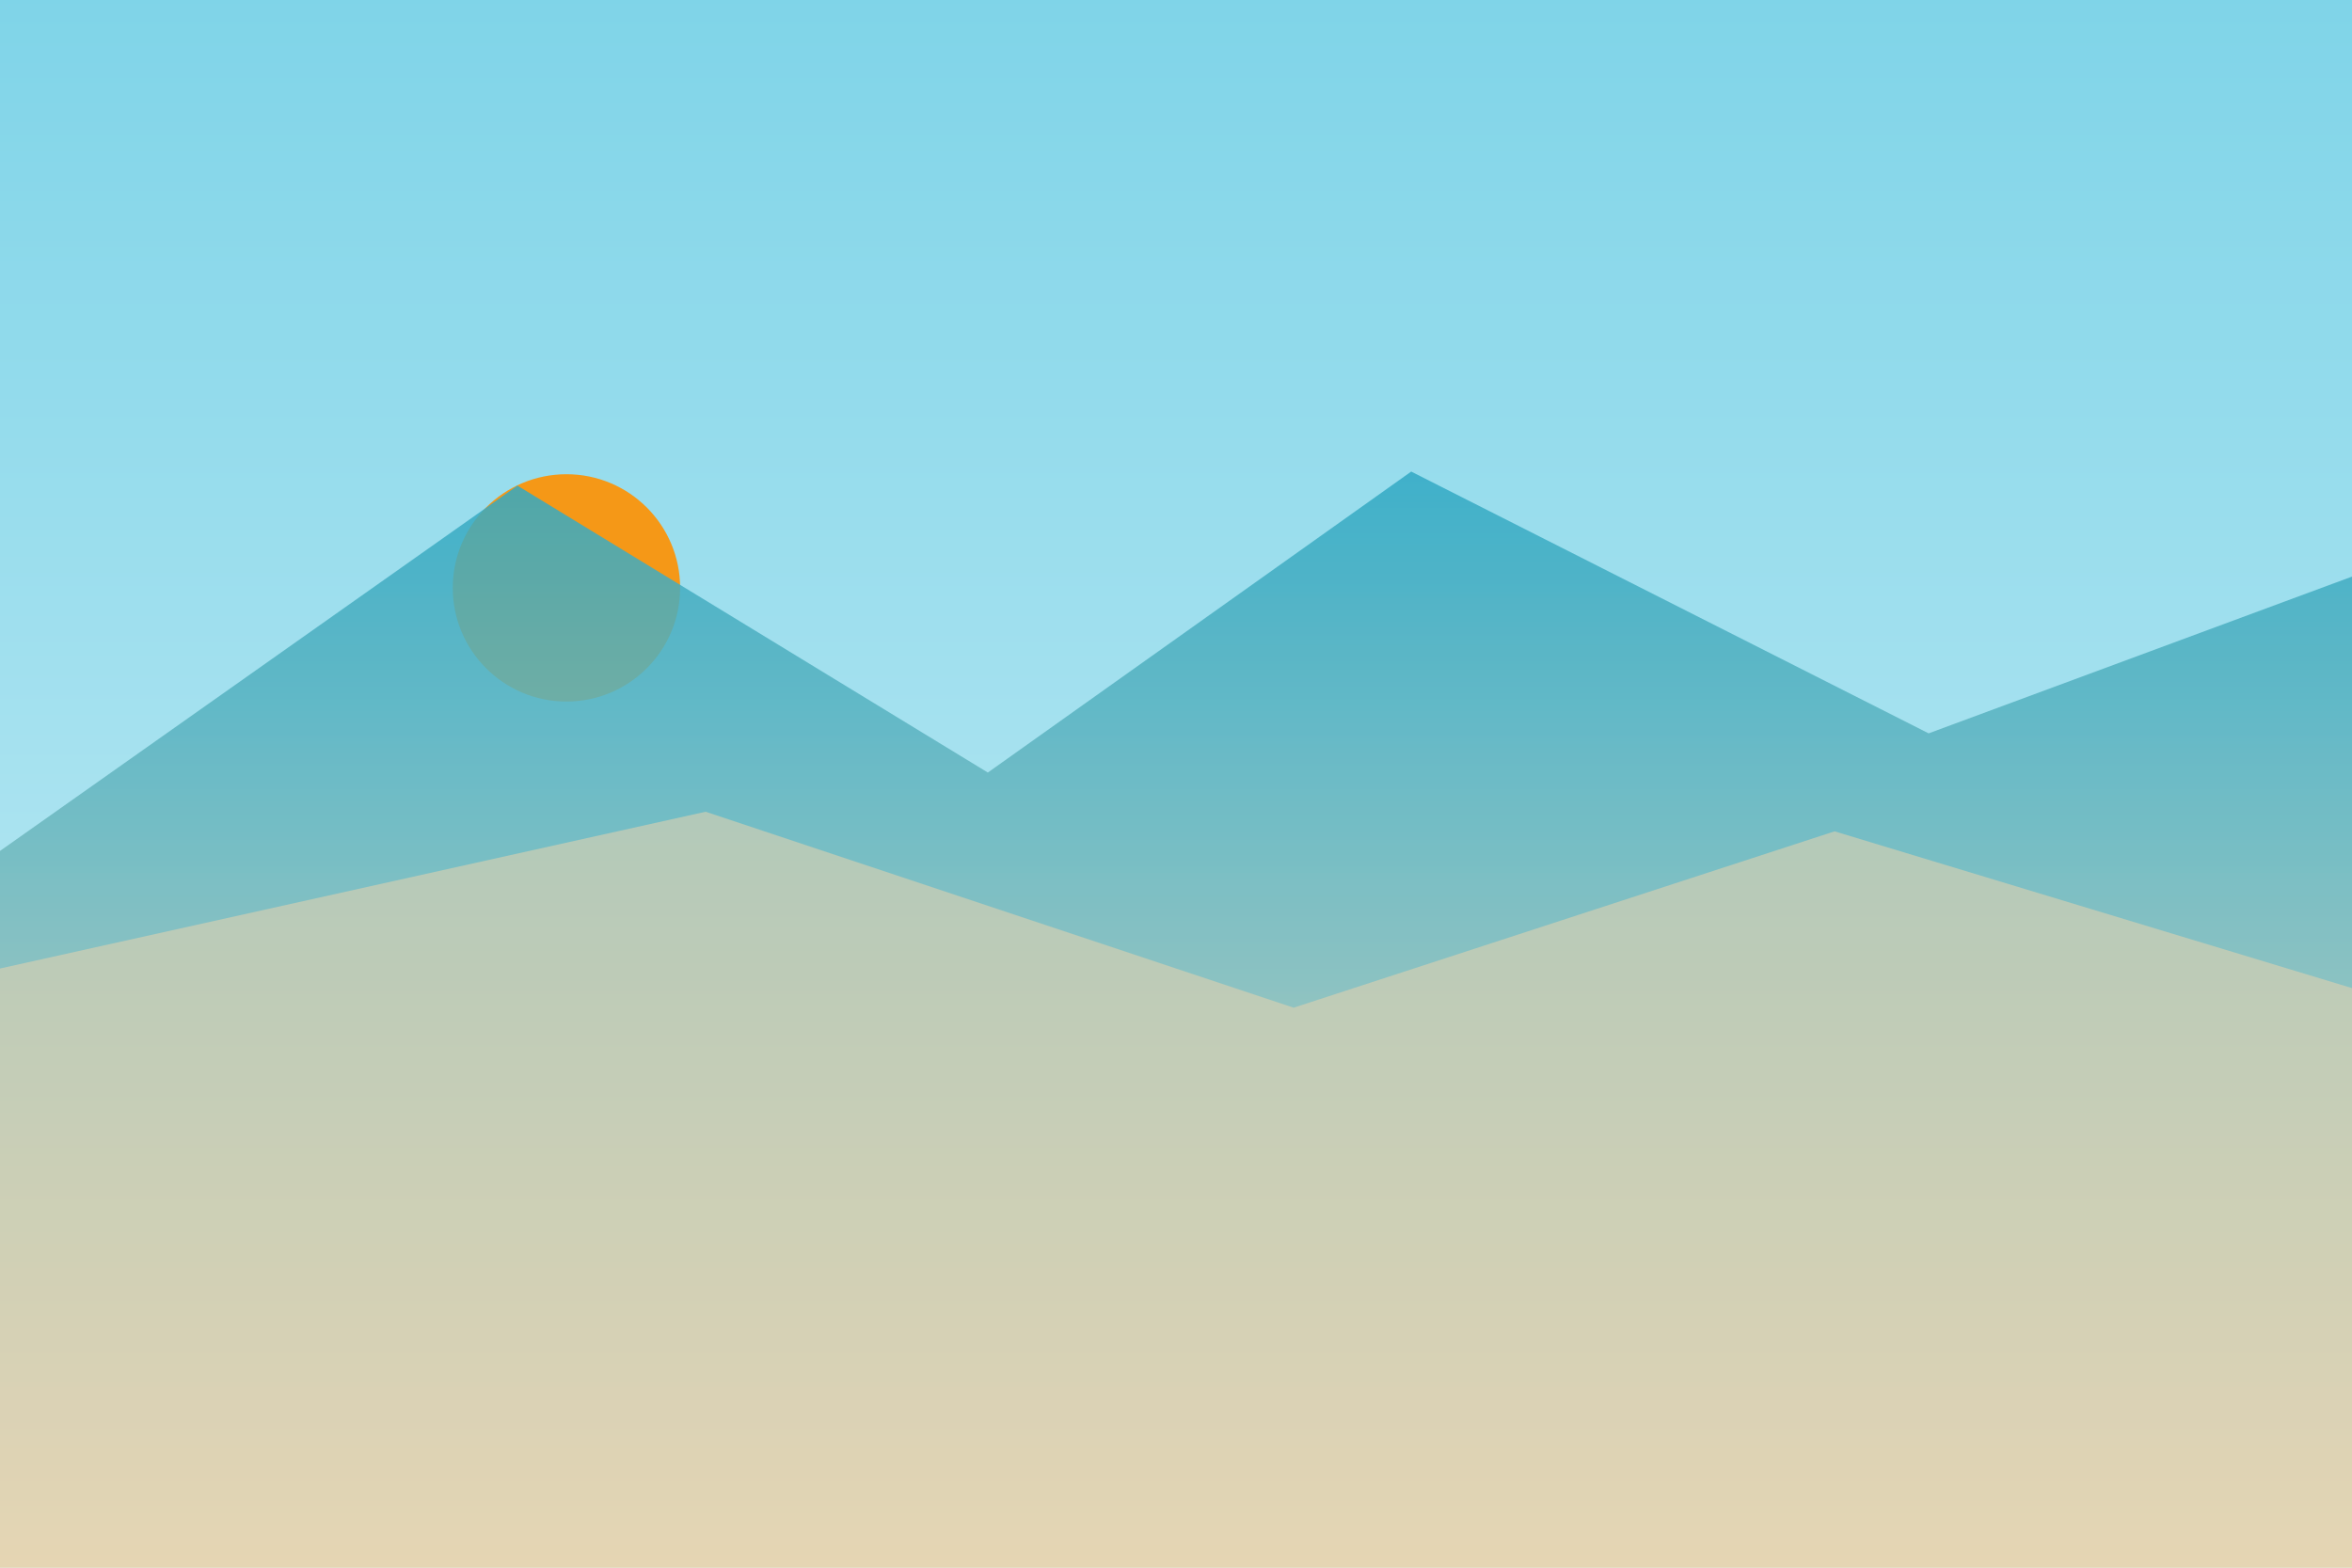
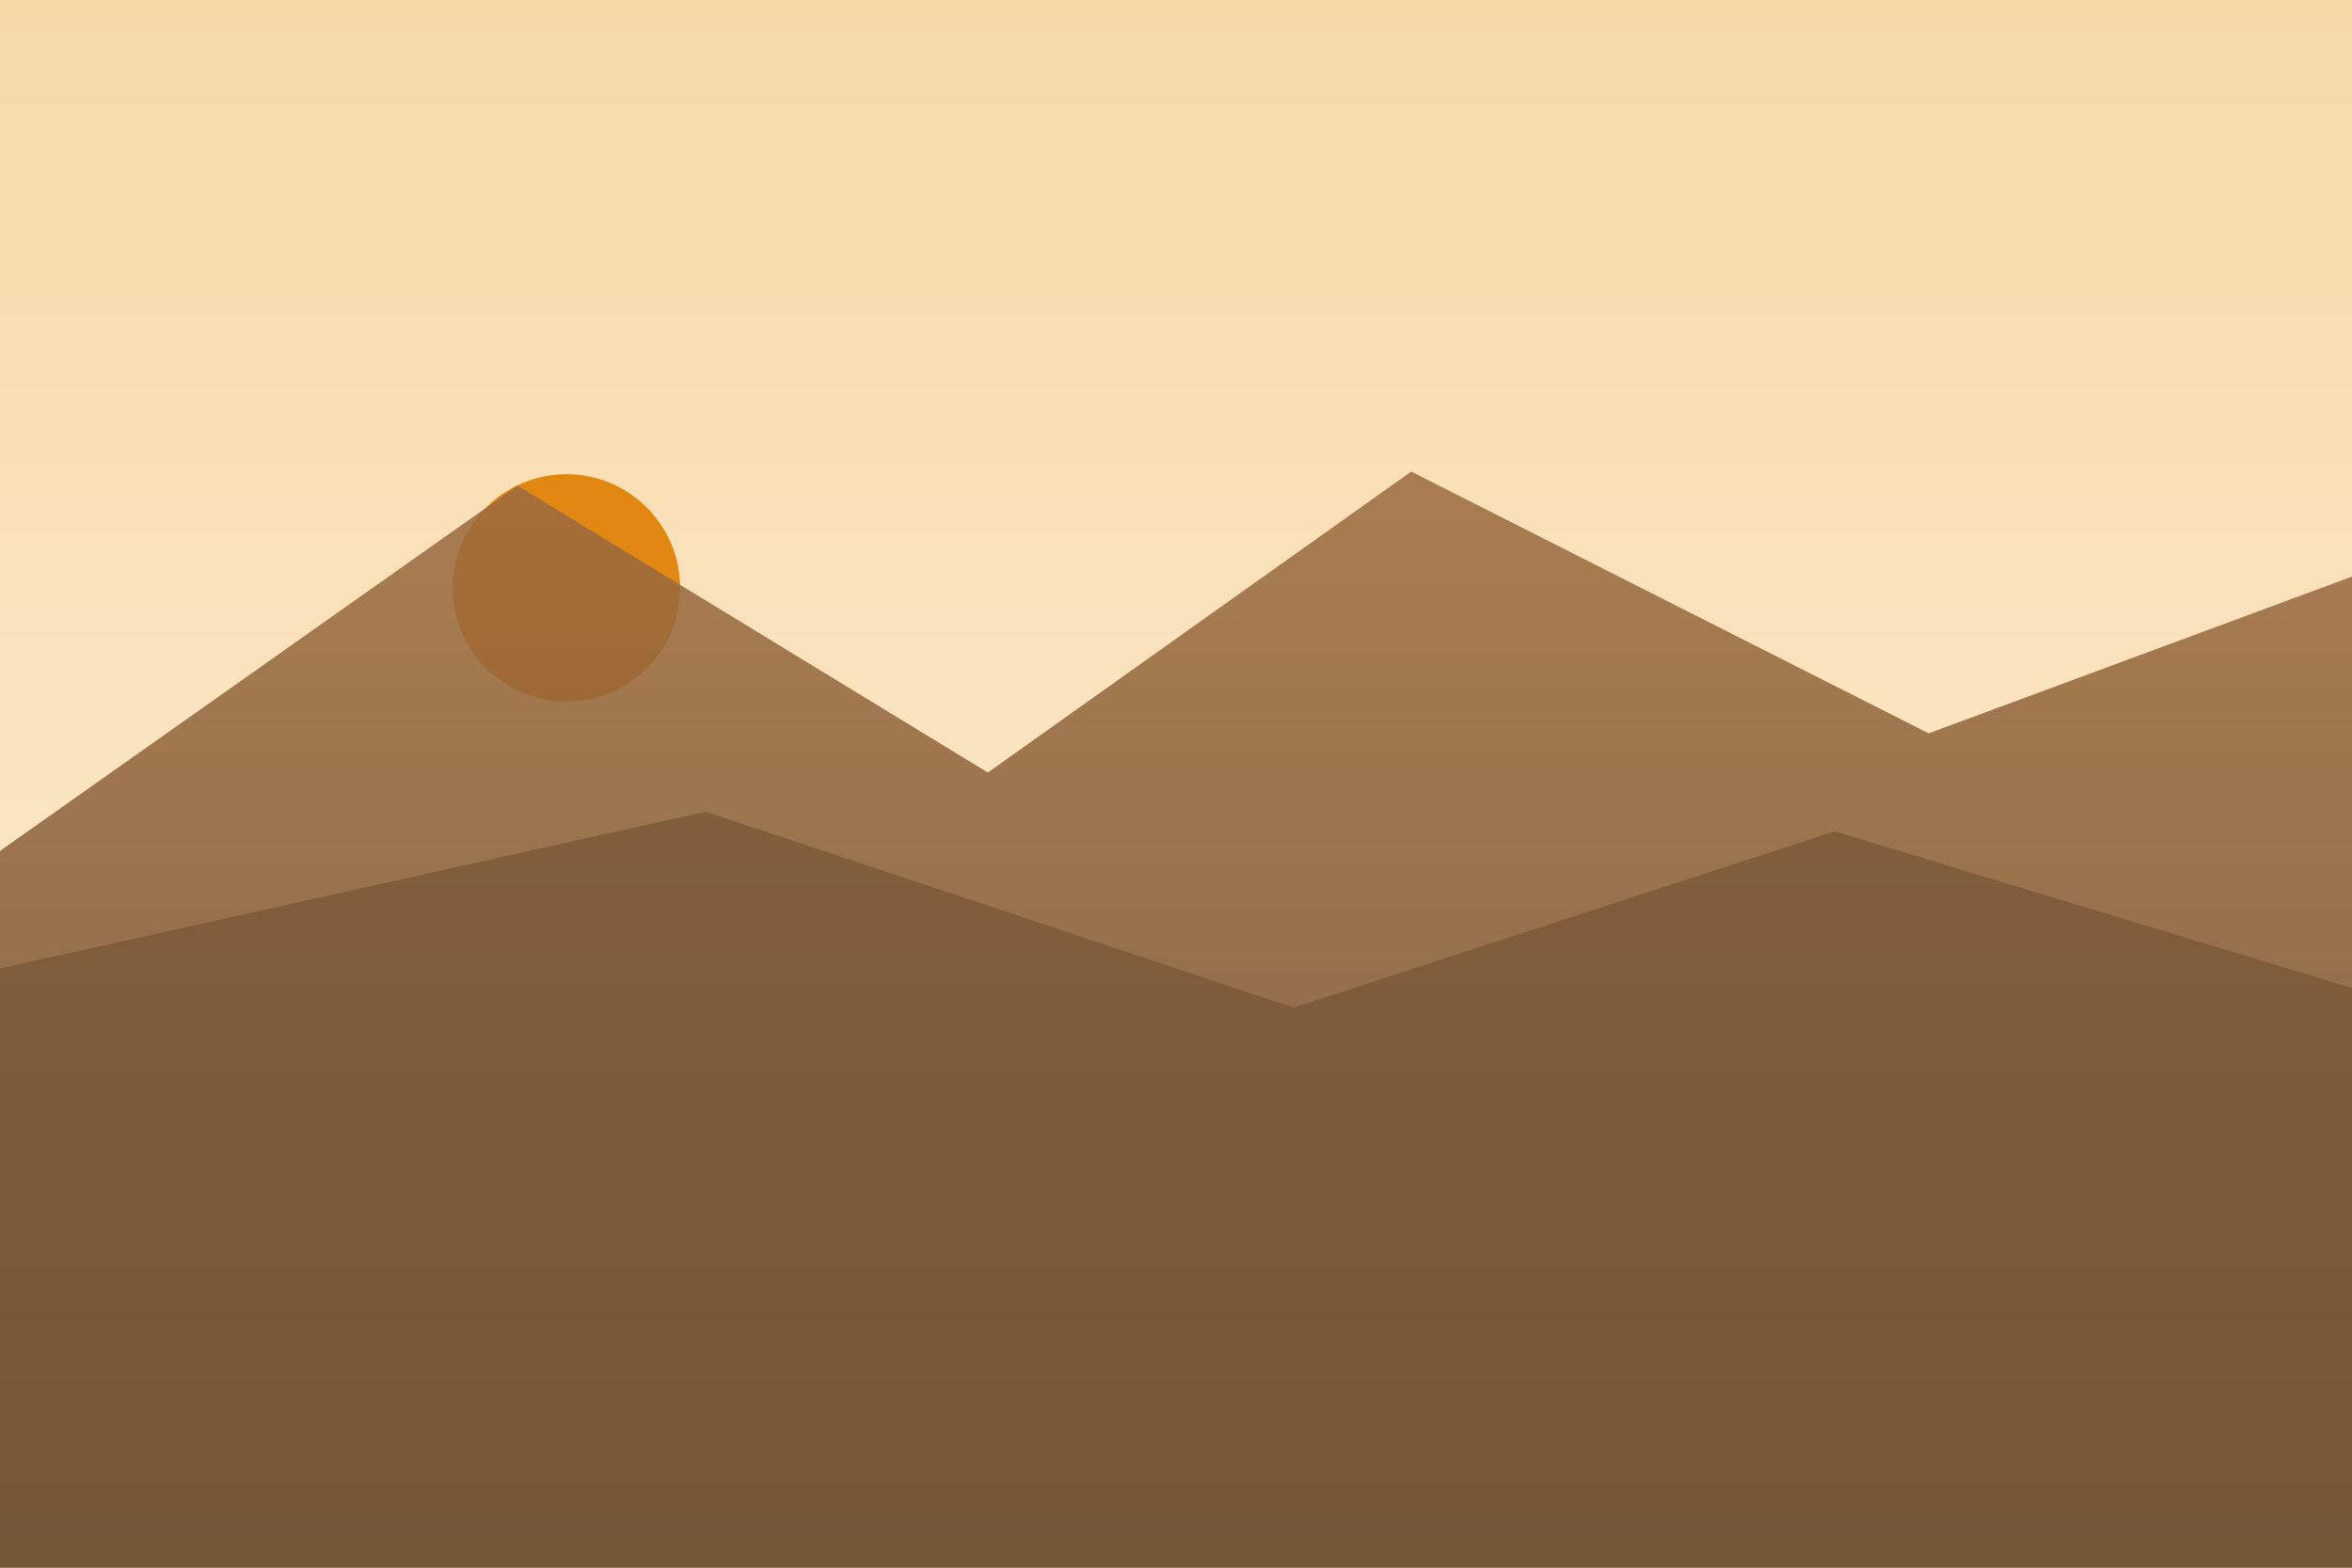
<svg xmlns="http://www.w3.org/2000/svg" viewBox="0 0 1200 800" width="1200" height="800" role="img">
  <defs>
    <linearGradient id="sky" x1="0" y1="0" x2="0" y2="1">
-       <stop offset="0%" stop-color="#7FD4E8" />
-       <stop offset="100%" stop-color="#CFF0F7" />
+       <stop offset="0%" stop-color="#F7D9A8" />
+       <stop offset="100%" stop-color="#FDEFD8" />
    </linearGradient>
    <linearGradient id="land" x1="0" y1="0" x2="0" y2="1">
-       <stop offset="0%" stop-color="#2FA8C4" />
-       <stop offset="100%" stop-color="#E7D3AE" />
+       <stop offset="0%" stop-color="#9C6B3F" />
+       <stop offset="100%" stop-color="#6B4A2C" />
    </linearGradient>
  </defs>
  <rect width="1200" height="800" fill="url(#sky)" />
-   <circle cx="289" cy="300" r="58" fill="#FF9000" opacity="0.9" />
+   <circle cx="289" cy="300" r="58" fill="#E07E00" opacity="0.9" />
  <path d="M0,434.235 L264,247.824 L504,394.235 L720,240.647 L984,374.235 L1200,294.235 L1200,800 L0,800 Z" fill="url(#land)" opacity="0.85" />
-   <path d="M0,494.235 L360,414.235 L660,514.235 L936,424.235 L1200,504.235 L1200,800 L0,800 Z" fill="#E7D3AE" opacity="0.55" />
+   <path d="M0,494.235 L360,414.235 L660,514.235 L936,424.235 L1200,504.235 L1200,800 L0,800 Z" fill="#6B4A2C" opacity="0.55" />
</svg>
